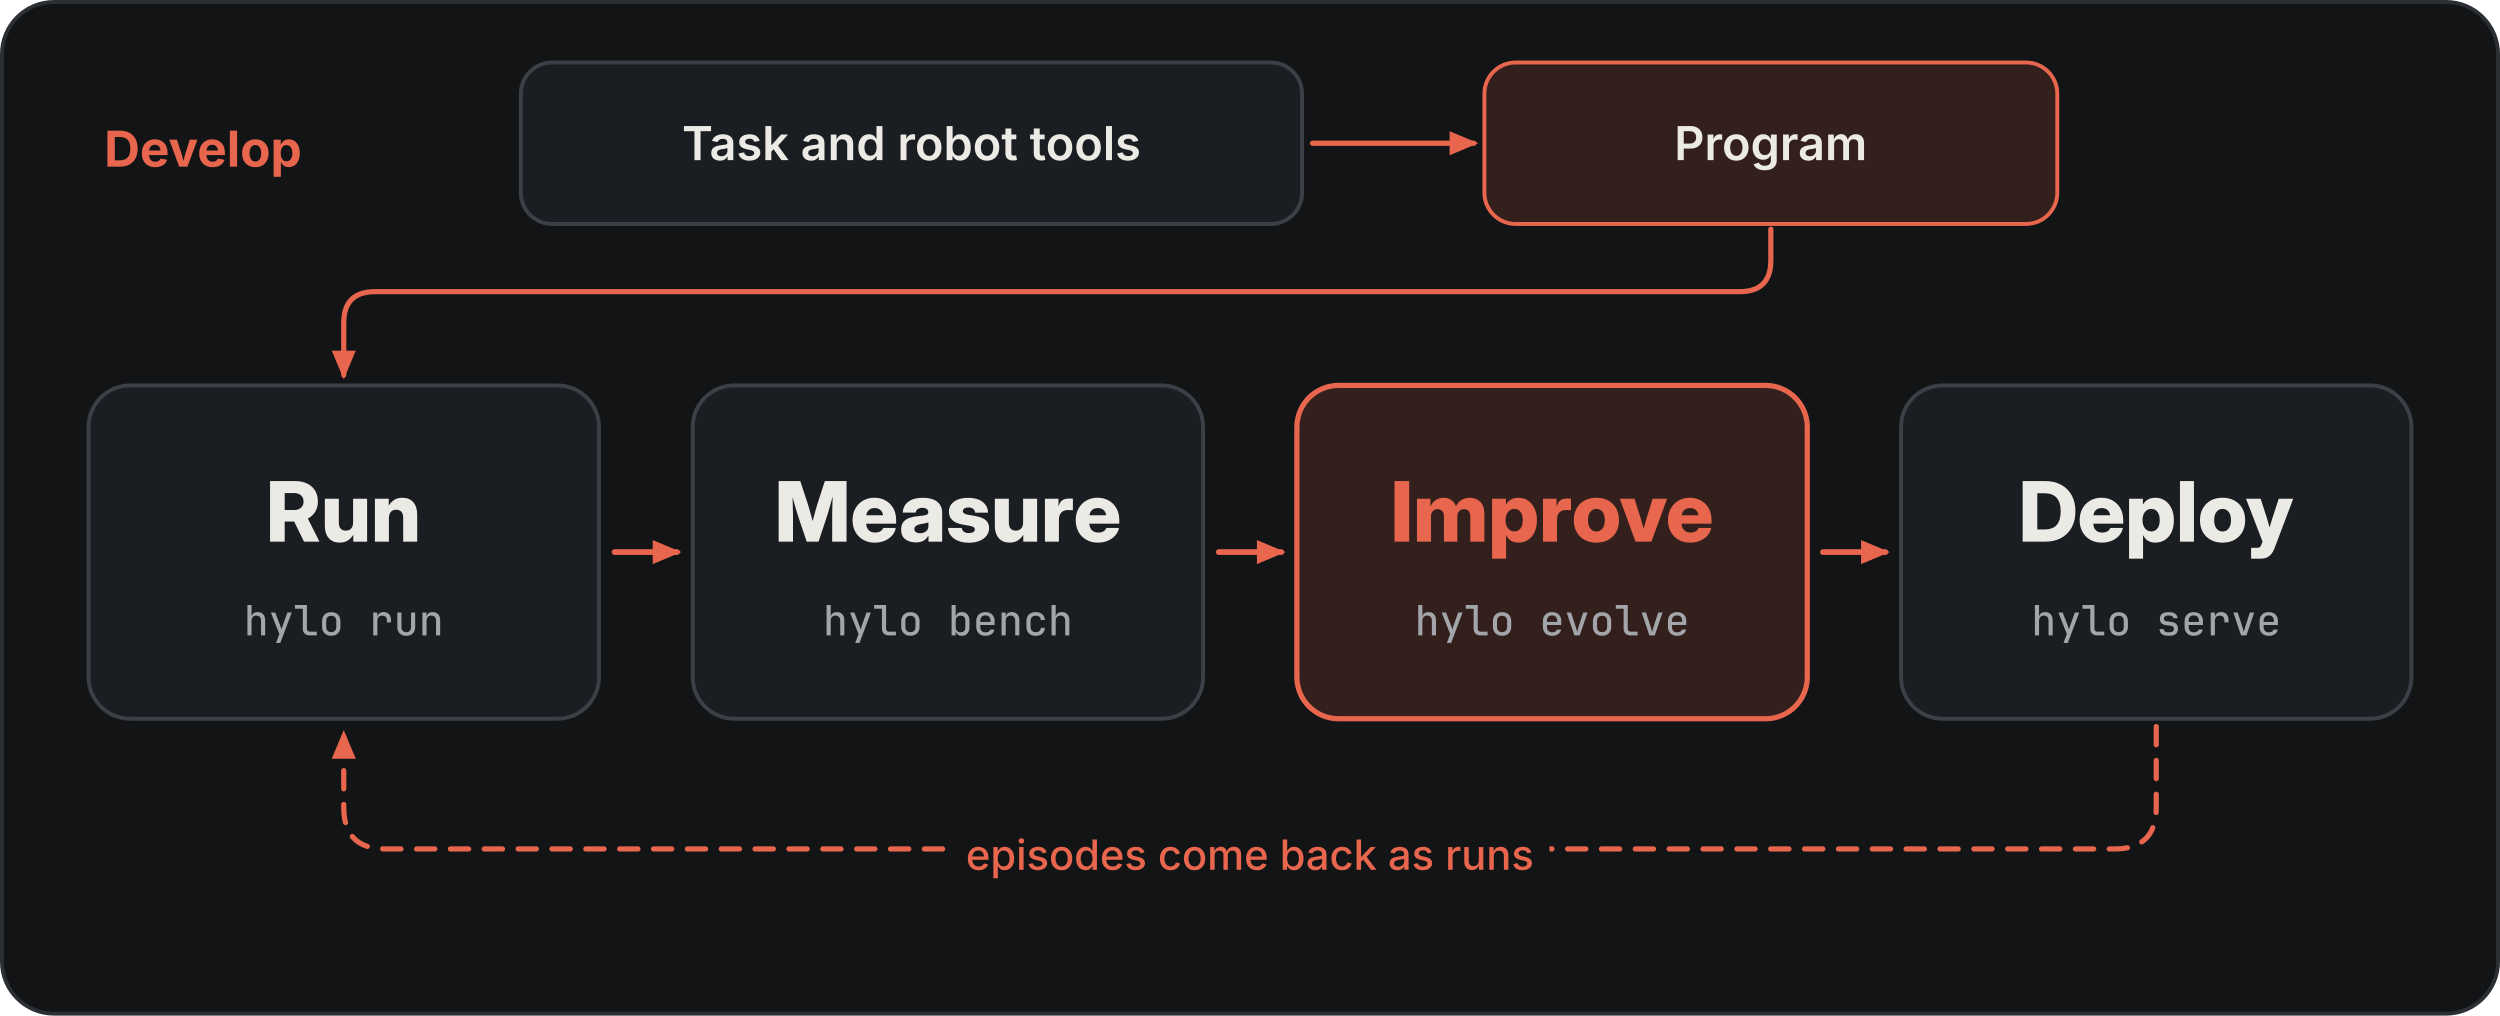
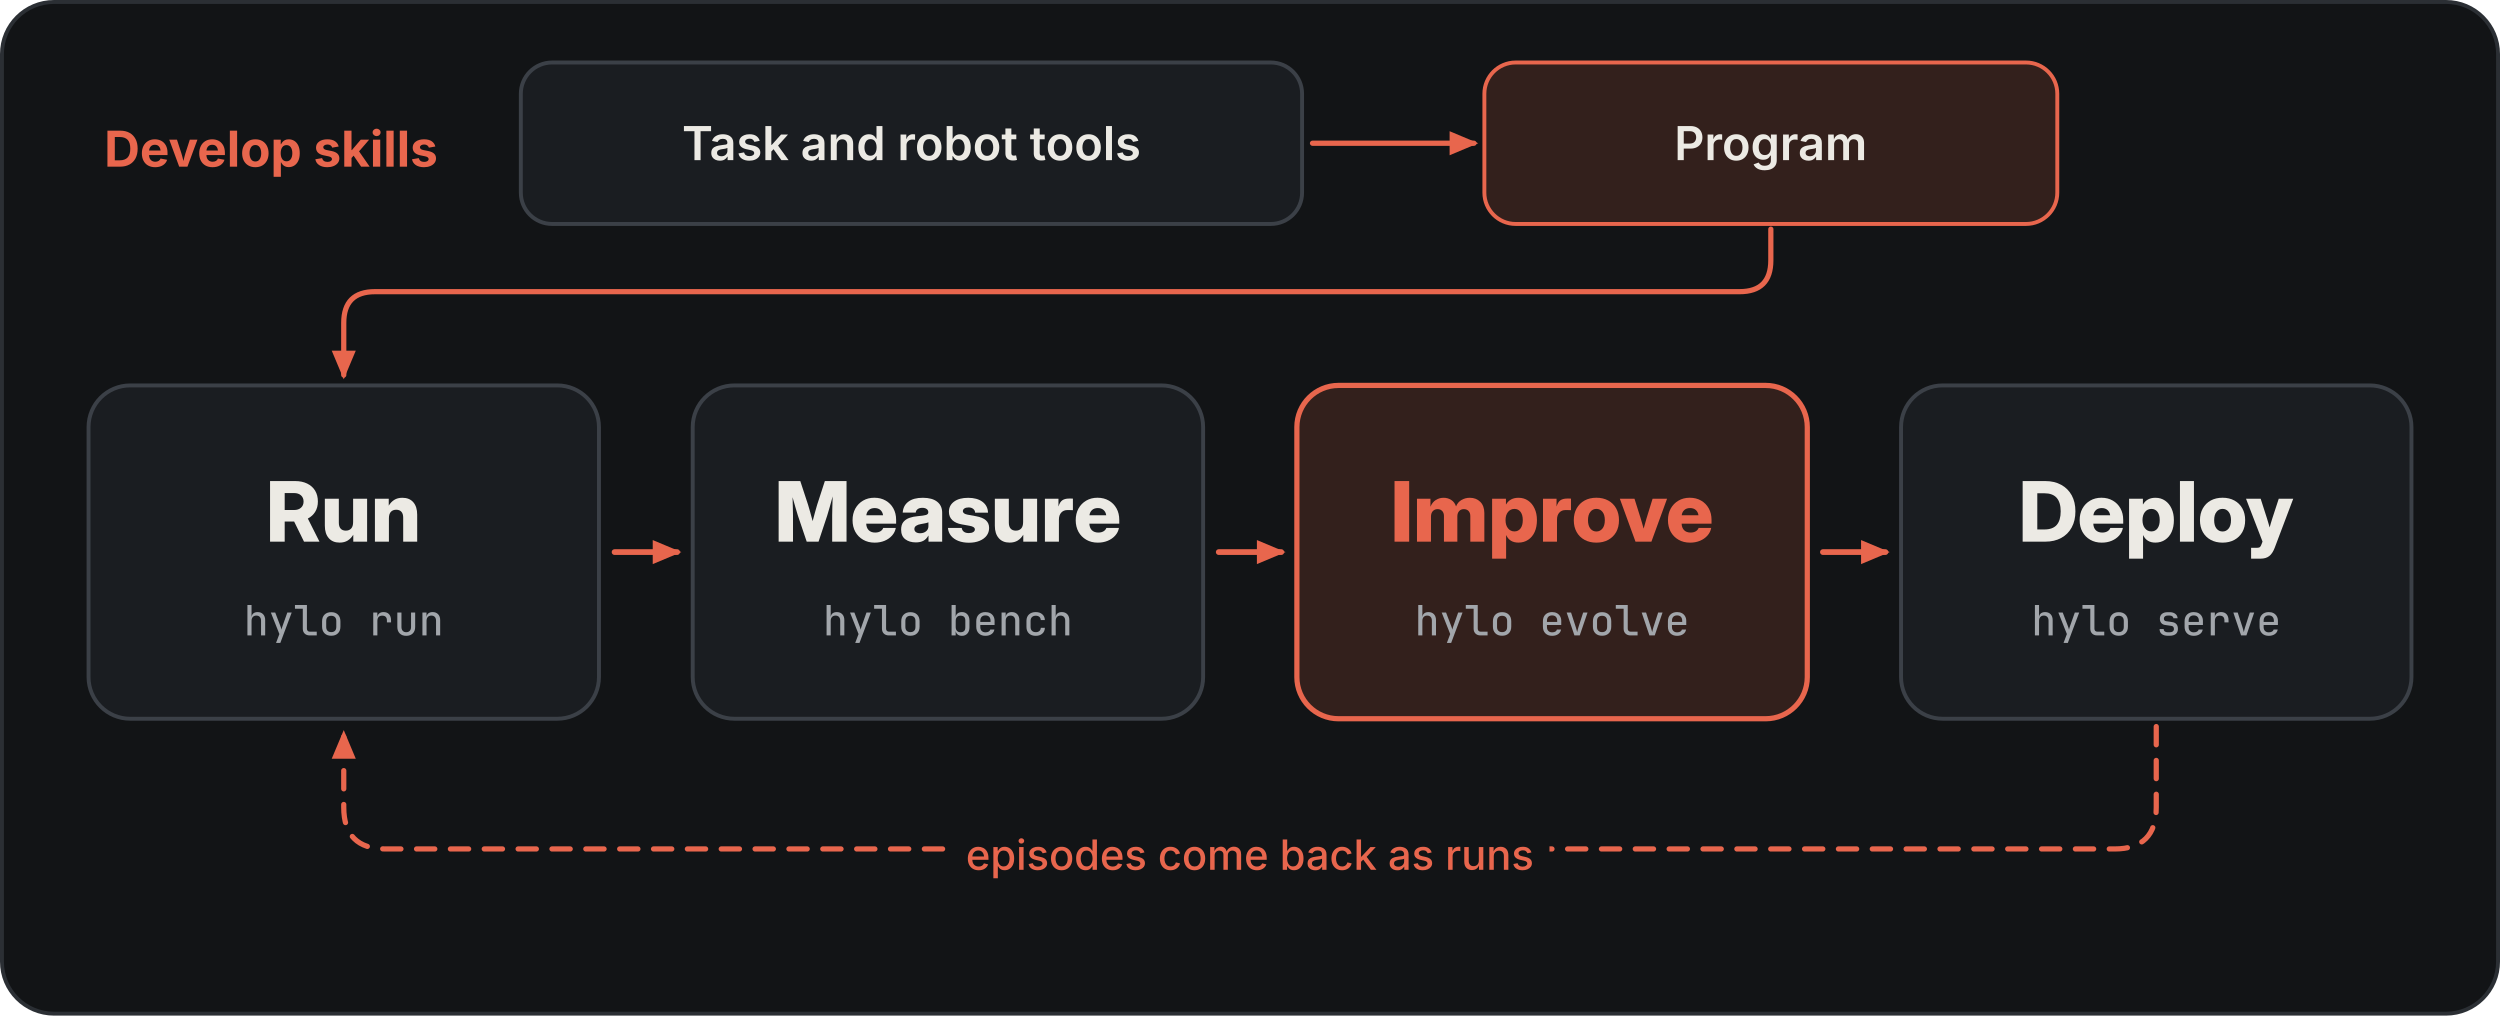
<svg xmlns="http://www.w3.org/2000/svg" viewBox="0 0 960 390" width="960" height="390" role="img" aria-labelledby="t d">
  <defs>
    <path id="b614" d="M633 -22Q462 -22 338 48Q214 118 148 247Q81 376 81 553Q81 726 148 856Q214 986 334 1059Q455 1132 618 1132Q764 1132 883 1070Q1002 1008 1072 882Q1143 756 1143 565V481H378Q383 344 454 274Q525 204 638 204Q717 204 774 238Q830 271 854 336L1126 285Q1085 146 956 62Q828 -22 633 -22ZM380 669H854Q843 778 784 842Q725 906 621 906Q513 906 451 840Q389 773 380 669Z" />
+     <path id="b689" d="M128 0V1118H428V0ZM278 1264Q210 1264 162 1309Q114 1354 114 1418Q114 1482 162 1527Q210 1572 278 1572Q346 1572 394 1527Q443 1482 443 1418Q443 1354 394 1309Q346 1264 278 1264Z" />
+     <path id="b727" d="M128 0V1490H428V688H445L811 1118H1158L740 633L1179 0H826L514 456L428 359V0Z" />
    <path id="b736" d="M428 1490V0H128V1490Z" />
    <path id="b790" d="M628 -22Q460 -22 337 50Q214 123 148 252Q81 382 81 554Q81 727 148 857Q214 987 337 1060Q460 1132 628 1132Q796 1132 919 1060Q1042 987 1108 857Q1175 727 1175 554Q1175 382 1108 252Q1042 123 919 50Q796 -22 628 -22ZM628 214Q748 214 809 311Q870 408 870 555Q870 703 809 800Q748 896 628 896Q508 896 448 800Q387 703 387 555Q387 408 448 311Q508 214 628 214Z" />
    <path id="b84" d="M659 0H135V1490H664Q888 1490 1050 1400Q1211 1311 1298 1144Q1385 978 1385 746Q1385 513 1298 346Q1211 179 1048 90Q885 0 659 0ZM440 263H644Q859 263 970 379Q1081 495 1081 746Q1081 996 970 1112Q860 1227 646 1227H440Z" />
    <path id="b843" d="M128 -418V1118H423V930H437Q457 974 496 1021Q534 1068 598 1100Q661 1132 756 1132Q880 1132 983 1068Q1086 1004 1148 876Q1209 748 1209 557Q1209 371 1149 242Q1089 114 986 48Q883 -19 754 -19Q663 -19 600 12Q537 43 498 88Q458 134 437 179H428V-418ZM662 222Q779 222 840 316Q902 410 902 558Q902 705 841 798Q780 892 662 892Q546 892 484 801Q421 710 421 558Q421 406 484 314Q547 222 662 222Z" />
+     <path id="b871" d="M572 -22Q370 -22 238 64Q107 150 78 306L357 354Q400 198 581 198Q667 198 716 230Q766 263 766 313Q766 398 622 428L429 468Q107 534 107 785Q107 946 236 1039Q365 1132 577 1132Q776 1132 894 1051Q1012 970 1043 834L777 787Q759 844 711 880Q663 917 581 917Q507 917 457 886Q407 854 407 804Q407 762 440 732Q472 703 551 687L752 647Q1072 582 1072 345Q1072 235 1008 152Q944 70 831 24Q718 -22 572 -22Z" />
    <path id="b980" d="M443 0 31 1118H350L538 538Q561 463 580 387Q600 311 618 233Q635 311 654 386Q672 462 696 538L882 1118H1197L784 0Z" />
    <path id="dx197" d="M456 1490V0H96V1490Z" />
    <path id="dx292" d="M96 0V1490H628L820 905Q842 834 873 722Q904 610 932 505Q960 610 990 722Q1021 834 1042 905L1232 1490H1765V0H1412V645Q1412 721 1416 850Q1421 980 1424 1113Q1387 978 1351 849Q1315 720 1291 645L1077 0H786L568 645Q545 717 510 840Q475 962 438 1093Q441 965 445 842Q449 718 449 645V0Z" />
    <path id="dx384" d="M96 0V1490H710Q883 1490 1009 1428Q1135 1367 1204 1254Q1272 1141 1272 986Q1272 843 1207 736Q1142 629 1025 568L1311 0H931L688 495H456V0ZM456 778H686Q794 778 857 835Q920 892 920 986Q920 1081 857 1138Q794 1195 685 1195H456Z" />
    <path id="dx507" d="M419 -18Q260 -18 158 60Q57 137 57 295Q57 414 112 483Q168 552 261 585Q354 618 467 627Q609 639 667 656Q725 673 725 721V726Q725 773 686 802Q646 832 578 832Q506 832 464 800Q421 768 416 714H96Q107 886 234 982Q360 1079 590 1079Q820 1079 943 982Q1066 886 1066 711V0H730V148H726Q679 63 605 22Q531 -18 419 -18ZM524 207Q610 207 669 254Q728 302 728 380V476Q701 463 653 453Q605 443 541 432Q472 421 428 392Q383 363 383 311Q383 262 422 234Q461 207 524 207Z" />
    <path id="dx614" d="M596 -24Q434 -24 312 47Q189 118 120 242Q52 367 52 528Q52 689 120 814Q189 938 310 1009Q431 1080 587 1080Q746 1080 866 1010Q987 941 1055 818Q1123 696 1123 536V443H388Q391 342 448 283Q506 224 608 224Q684 224 736 255Q787 286 806 338H1115Q1096 232 1023 150Q950 68 840 22Q729 -24 596 -24ZM390 649H802Q790 732 736 779Q682 826 596 826Q509 826 455 779Q401 732 390 649Z" />
    <path id="dx736" d="M440 1490V0H96V1490Z" />
    <path id="dx766" d="M96 0V1056H427V858Q473 971 560 1025Q647 1079 750 1079Q856 1079 940 1024Q1023 970 1056 866Q1096 969 1189 1024Q1282 1079 1395 1079Q1551 1079 1652 979Q1752 879 1752 703V0H1407V627Q1407 711 1362 756Q1318 800 1248 800Q1175 800 1132 751Q1088 702 1088 622V0H759V631Q759 708 716 754Q673 800 603 800Q533 800 486 752Q440 703 440 615V0Z" />
    <path id="dx773" d="M440 574V0H96V1056H436V885Q489 975 571 1027Q653 1079 772 1079Q944 1079 1040 969Q1135 859 1135 664V0H791V592Q791 686 746 736Q701 785 619 785Q538 785 489 734Q440 682 440 574Z" />
    <path id="dx790" d="M608 -24Q442 -24 317 44Q192 112 122 236Q52 360 52 528Q52 694 122 818Q192 943 317 1012Q442 1080 608 1080Q773 1080 898 1012Q1024 943 1094 818Q1163 694 1163 528Q1163 360 1094 236Q1024 113 898 44Q773 -24 608 -24ZM608 250Q698 250 756 322Q815 394 815 528Q815 662 756 734Q698 806 608 806Q518 806 460 734Q401 662 401 528Q401 394 459 322Q517 250 608 250Z" />
    <path id="dx84" d="M649 0H96V1490H649Q876 1490 1043 1398Q1210 1307 1302 1140Q1393 973 1393 745Q1393 517 1302 350Q1212 183 1045 92Q878 0 649 0ZM456 300H631Q836 300 934 412Q1031 525 1031 745Q1031 965 932 1078Q833 1190 627 1190H456Z" />
    <path id="dx843" d="M96 -418V1056H436V918H441Q536 1079 745 1079Q879 1079 981 1009Q1083 939 1140 815Q1198 691 1198 530Q1198 363 1142 238Q1085 114 982 46Q880 -23 742 -23Q528 -23 444 157H440V-418ZM645 252Q740 252 795 326Q850 400 850 530Q850 659 795 732Q740 805 645 805Q548 805 487 730Q426 655 426 530Q426 403 487 328Q548 252 645 252Z" />
    <path id="dx852" d="M96 0V1056H429V870H432Q461 971 522 1016Q584 1060 690 1060Q718 1060 740 1060Q763 1059 784 1058V774Q765 775 725 776Q685 777 648 777Q555 777 498 715Q440 653 440 541V0Z" />
    <path id="dx871" d="M562 -26Q416 -26 303 18Q190 62 122 144Q55 226 46 338H385Q393 279 437 245Q481 211 557 211Q628 211 668 236Q708 261 708 301Q708 367 580 390L389 424Q233 452 152 531Q70 610 70 735Q70 891 196 984Q322 1078 543 1078Q764 1078 895 980Q1026 882 1031 713H714Q713 768 668 805Q624 842 555 842Q488 842 450 816Q413 790 413 751Q413 686 527 664L739 625Q902 595 980 525Q1058 455 1058 337Q1058 229 996 147Q933 65 822 20Q710 -26 562 -26Z" />
    <path id="dx915" d="M459 -23Q287 -23 192 87Q96 197 96 392V1056H440V464Q440 370 485 320Q530 271 612 271Q693 271 742 322Q791 374 791 482V1056H1135V0H795V171Q742 81 660 29Q578 -23 459 -23Z" />
    <path id="dx980" d="M389 0 4 1056H364L517 570Q536 507 554 444Q572 382 589 320Q606 382 624 444Q641 507 659 570L809 1056H1165L780 0Z" />
    <path id="dx998" d="M129 -418V-151H275Q329 -151 351 -128Q373 -104 392 -46L410 2L4 1056H364L520 570Q537 515 553 460Q569 405 585 349Q600 405 616 460Q633 515 650 570L809 1056H1165L710 -149Q656 -292 574 -355Q493 -418 360 -418Z" />
    <path id="m507" d="M461 -25Q354 -25 268 14Q183 54 133 130Q83 206 83 316Q83 411 120 472Q157 534 219 570Q281 605 358 623Q434 641 513 650Q661 667 728 680Q795 692 795 751V757Q795 850 740 902Q686 953 581 953Q471 953 408 905Q345 857 322 800L115 854Q153 954 224 1015Q295 1076 386 1104Q478 1132 578 1132Q645 1132 721 1116Q797 1100 864 1058Q931 1017 973 940Q1015 863 1015 742V0H802V153H791Q758 87 678 31Q597 -25 461 -25ZM510 152Q599 152 663 188Q727 223 762 280Q796 337 796 403V546Q780 530 728 518Q675 507 617 499Q559 491 525 487Q432 474 366 436Q299 399 299 313Q299 233 358 192Q418 152 510 152Z" />
    <path id="m578" d="M703 -22Q601 -22 537 12Q473 47 436 93Q400 139 380 175H362V0H148V1490H368V936H380Q399 970 434 1016Q470 1063 534 1098Q598 1132 703 1132Q837 1132 942 1064Q1048 996 1109 867Q1170 738 1170 556Q1170 376 1110 246Q1050 116 944 47Q839 -22 703 -22ZM654 165Q750 165 814 217Q879 269 912 358Q945 447 945 558Q945 668 912 756Q880 843 816 894Q751 945 654 945Q512 945 438 838Q364 732 364 558Q364 383 439 274Q514 165 654 165Z" />
    <path id="m586" d="M618 -23Q460 -23 343 49Q226 121 161 250Q96 380 96 553Q96 727 161 858Q226 988 343 1060Q460 1132 618 1132Q792 1132 918 1044Q1045 957 1086 802L877 752Q854 839 788 892Q721 946 619 946Q518 946 452 893Q385 840 352 750Q320 661 320 553Q320 446 352 358Q385 269 452 216Q518 163 619 163Q723 163 791 218Q859 274 881 365L1089 315Q1048 157 921 67Q794 -23 618 -23Z" />
    <path id="m597" d="M564 -22Q428 -22 322 47Q217 116 156 246Q96 376 96 556Q96 738 157 867Q218 996 324 1064Q429 1132 564 1132Q668 1132 732 1098Q796 1063 832 1016Q867 970 886 936H898V1490H1118V0H904V175H886Q866 139 830 93Q793 47 729 12Q665 -22 564 -22ZM612 165Q752 165 827 274Q902 383 902 558Q902 732 828 838Q754 945 612 945Q515 945 450 894Q386 843 354 756Q321 668 321 558Q321 447 354 358Q387 269 452 217Q517 165 612 165Z" />
    <path id="m614" d="M630 -23Q465 -23 345 48Q225 119 160 248Q96 377 96 551Q96 723 160 854Q223 985 339 1058Q455 1132 611 1132Q738 1132 852 1076Q967 1019 1038 896Q1110 772 1110 570V492H317Q323 330 409 244Q495 159 632 159Q724 159 790 199Q857 239 886 317L1093 268Q1053 137 931 57Q809 -23 630 -23ZM318 656H892Q880 788 810 869Q739 950 612 950Q480 950 404 864Q327 777 318 656Z" />
    <path id="m689" d="M148 0V1118H368V0ZM259 1289Q202 1289 162 1327Q121 1365 121 1419Q121 1474 162 1512Q202 1550 259 1550Q316 1550 357 1512Q398 1474 398 1419Q398 1365 357 1327Q316 1289 259 1289Z" />
    <path id="m727" d="M148 0V1490H368V646H388L829 1118H1093L643 636L1124 0H852L475 501L368 394V0Z" />
    <path id="m766" d="M148 0V1118H357L362 909Q405 1025 491 1081Q577 1137 677 1137Q786 1137 858 1075Q930 1013 963 902Q1005 1015 1102 1076Q1198 1137 1317 1137Q1416 1137 1496 1094Q1576 1051 1624 966Q1671 881 1671 754V0H1451V732Q1451 844 1388 894Q1326 944 1241 944Q1137 944 1078 880Q1018 816 1018 716V0H801V746Q801 836 744 890Q686 944 597 944Q505 944 436 880Q368 817 368 695V0Z" />
    <path id="m773" d="M368 662V0H148V1118H358L359 903Q411 1021 498 1076Q586 1132 704 1132Q875 1132 980 1024Q1084 917 1084 710V0H864V683Q864 804 801 872Q738 940 628 940Q516 940 442 868Q368 795 368 662Z" />
    <path id="m790" d="M618 -23Q461 -23 344 49Q226 121 161 250Q96 380 96 553Q96 727 161 858Q226 988 344 1060Q461 1132 618 1132Q776 1132 894 1060Q1011 988 1076 858Q1141 727 1141 553Q1141 380 1076 250Q1011 121 894 49Q776 -23 618 -23ZM618 163Q720 163 786 216Q853 270 886 358Q918 447 918 553Q918 660 886 750Q853 839 786 892Q720 946 618 946Q517 946 451 892Q385 839 352 750Q320 660 320 553Q320 447 352 358Q385 270 451 216Q517 163 618 163Z" />
    <path id="m843" d="M148 -418V1118H362V936H380Q399 970 434 1016Q470 1063 534 1098Q598 1132 703 1132Q837 1132 942 1064Q1048 996 1109 867Q1170 738 1170 556Q1170 376 1110 246Q1050 116 944 47Q839 -22 703 -22Q601 -22 537 12Q473 47 436 93Q400 139 380 175H368V-418ZM654 165Q750 165 814 217Q879 269 912 358Q945 447 945 558Q945 668 912 756Q880 843 816 894Q751 945 654 945Q512 945 438 838Q364 732 364 558Q364 383 439 274Q514 165 654 165Z" />
    <path id="m852" d="M148 0V1118H361V938H373Q403 1029 480 1082Q558 1134 656 1134Q677 1134 704 1132Q732 1130 749 1128V918Q737 921 703 926Q669 930 634 930Q519 930 444 860Q368 789 368 679V0Z" />
    <path id="m871" d="M549 -23Q367 -23 248 56Q128 134 98 283L305 326Q350 155 551 155Q658 155 720 200Q783 244 783 306Q783 412 626 447L438 490Q130 559 130 799Q130 899 186 974Q241 1049 338 1090Q436 1132 563 1132Q744 1132 847 1054Q950 977 986 853L789 810Q768 869 716 914Q664 958 565 958Q474 958 413 917Q352 876 352 813Q352 757 392 722Q433 688 525 667L705 627Q1010 558 1010 325Q1010 223 952 144Q893 66 789 22Q685 -23 549 -23Z" />
    <path id="m915" d="M529 -14Q358 -14 253 94Q148 201 148 408V1118H368V435Q368 314 432 246Q495 178 604 178Q716 178 790 250Q864 323 864 456V1118H1085V0H874L873 217Q820 95 732 40Q645 -14 529 -14Z" />
    <path id="mono214" d="M337 -10Q275 -10 235 21Q195 52 186 107V0H88V730H187V572L185 444Q194 498 234 529Q275 560 337 560Q419 560 468 504Q517 449 517 354V196Q517 101 468 46Q419 -10 337 -10ZM302 76Q357 76 388 104Q418 133 418 197V353Q418 417 388 446Q357 474 302 474Q249 474 218 441Q187 408 187 348V202Q187 142 218 109Q249 76 302 76Z" />
    <path id="mono215" d="M308 -10Q207 -10 146 46Q85 103 85 202V349Q85 447 146 504Q207 560 308 560Q405 560 464 508Q524 457 527 368H429Q426 418 394 446Q361 473 308 473Q251 473 218 440Q184 408 184 349V202Q184 142 218 110Q251 78 308 78Q362 78 394 105Q426 132 429 182H527Q524 93 464 42Q405 -10 308 -10Z" />
    <path id="mono225" d="M300 -10Q201 -10 140 49Q80 108 80 210V340Q80 442 140 501Q201 560 300 560Q366 560 416 534Q465 507 492 460Q520 412 520 349V250H177V202Q177 142 210 108Q243 74 300 74Q348 74 379 92Q410 110 416 142H515Q505 72 446 31Q387 -10 300 -10ZM177 349V323H423V349Q423 412 391 446Q359 480 300 480Q241 480 209 446Q177 412 177 349Z" />
    <path id="mono252" d="M88 0V730H187V550L186 445H187Q194 499 232 530Q271 560 334 560Q416 560 465 508Q514 456 514 368V0H415V353Q415 412 385 444Q355 476 303 476Q249 476 218 442Q187 409 187 349V0Z" />
    <path id="mono275" d="M382 0Q307 0 262 44Q217 88 217 161V640H29V730H316V162Q316 129 334 110Q353 90 385 90H552V0Z" />
    <path id="mono283" d="M88 0V550H186V445H187Q194 499 232 530Q271 560 334 560Q416 560 465 508Q514 456 514 368V0H415V352Q415 412 385 444Q355 476 303 476Q249 476 218 442Q187 409 187 349V0Z" />
    <path id="mono290" d="M300 -8Q199 -8 140 50Q80 108 80 212V338Q80 442 140 500Q199 558 300 558Q401 558 460 500Q520 442 520 338V212Q520 108 460 50Q401 -8 300 -8ZM300 79Q356 79 388 110Q421 142 421 203V347Q421 408 388 440Q356 471 300 471Q244 471 212 440Q179 408 179 347V203Q179 142 212 110Q244 79 300 79Z" />
    <path id="mono320" d="M108 0V550H206V444H207Q215 498 254 529Q292 560 356 560Q441 560 488 508Q535 455 535 360V312H436V359Q436 474 323 474Q266 474 236 441Q207 408 207 347V0Z" />
    <path id="mono324" d="M278 -8Q184 -8 132 34Q80 76 80 152H178Q178 116 204 96Q231 75 278 75H322Q371 75 398 96Q424 117 424 155Q424 222 358 230L210 251Q151 260 119 300Q87 339 87 402Q87 476 137 517Q187 558 277 558H321Q405 558 457 518Q509 478 512 412H412Q410 440 386 458Q362 477 321 477H277Q232 477 208 457Q183 437 183 403Q183 348 238 341L377 321Q520 302 520 155Q520 77 468 34Q417 -8 322 -8Z" />
    <path id="mono337" d="M299 -10Q202 -10 144 47Q86 104 86 202V550H185V202Q185 144 216 110Q246 77 299 77Q353 77 384 110Q415 144 415 202V550H514V202Q514 104 456 47Q397 -10 299 -10Z" />
    <path id="mono361" d="M236 0 50 550H155L272 189Q282 157 290 126Q298 96 302 78Q306 96 313 126Q320 157 330 189L446 550H551L364 0Z" />
    <path id="mono368" d="M175 -180 255 33 50 550H155L279 225Q287 204 295 180Q303 156 306 138Q309 156 316 180Q323 204 331 225L446 550H551L278 -180Z" />
    <path id="sb375" d="M150 0V1490H707Q878 1490 995 1426Q1112 1362 1172 1250Q1232 1139 1232 997Q1232 854 1172 742Q1111 631 993 568Q875 504 703 504H417V0ZM417 724H668Q819 724 889 801Q959 878 959 997Q959 1116 889 1191Q819 1266 666 1266H417Z" />
    <path id="sb411" d="M83 1265V1490H1269V1265H810V0H543V1265Z" />
    <path id="sb507" d="M450 -23Q344 -23 259 16Q174 54 125 129Q76 204 76 314Q76 440 138 510Q199 579 296 610Q394 642 502 653Q648 669 713 682Q778 696 778 754V759Q778 841 728 886Q678 932 583 932Q485 932 427 889Q369 846 349 791L108 840Q157 988 286 1060Q414 1132 582 1132Q661 1132 742 1114Q822 1095 889 1052Q956 1008 997 934Q1038 859 1038 747V0H789V154H779Q742 82 661 30Q580 -23 450 -23ZM517 170Q637 170 708 239Q780 308 780 401V533Q762 519 716 508Q670 498 618 490Q567 483 533 478Q445 466 386 430Q328 394 328 317Q328 245 381 208Q434 170 517 170Z" />
    <path id="sb578" d="M728 -20Q632 -20 568 12Q505 45 467 91Q429 137 409 177H392V0H138V1490H398V933H409Q428 972 465 1018Q502 1065 566 1098Q630 1132 729 1132Q858 1132 962 1066Q1067 1000 1128 872Q1190 743 1190 557Q1190 373 1130 244Q1069 115 965 48Q861 -20 728 -20ZM658 194Q788 194 856 298Q923 401 923 558Q923 714 856 816Q790 918 658 918Q529 918 461 820Q393 721 393 558Q393 395 462 294Q531 194 658 194Z" />
    <path id="sb597" d="M550 -20Q418 -20 314 48Q209 115 149 244Q89 373 89 557Q89 743 150 872Q211 1000 316 1066Q420 1132 549 1132Q649 1132 712 1098Q776 1065 813 1018Q850 972 870 933H881V1490H1141V0H886V177H870Q849 137 811 91Q773 45 710 12Q646 -20 550 -20ZM621 194Q748 194 817 294Q886 395 886 558Q886 721 818 820Q749 918 621 918Q489 918 422 816Q355 714 355 558Q355 401 422 298Q490 194 621 194Z" />
    <path id="sb658" d="M620 -442Q418 -442 296 -368Q174 -294 132 -183L352 -104Q378 -152 438 -198Q497 -244 619 -244Q740 -244 813 -188Q886 -131 886 -11V200H864Q844 160 807 117Q770 74 708 46Q646 17 549 17Q421 17 316 78Q212 138 150 259Q89 380 89 562Q89 745 150 872Q212 1000 317 1066Q422 1132 551 1132Q650 1132 714 1099Q778 1066 816 1020Q854 973 874 933H888V1118H1143V-3Q1143 -153 1075 -250Q1007 -347 889 -394Q771 -442 620 -442ZM622 222Q749 222 818 313Q887 404 887 564Q887 723 819 820Q751 918 622 918Q490 918 422 817Q355 716 355 564Q355 409 423 316Q491 222 622 222Z" />
    <path id="sb727" d="M138 0V1490H398V667H417L820 1118H1125L692 635L1151 0H839L494 479L398 376V0Z" />
    <path id="sb736" d="M398 1490V0H138V1490Z" />
    <path id="sb766" d="M138 0V1118H382L390 905Q434 1024 520 1080Q607 1136 707 1136Q921 1136 994 893Q1039 1014 1136 1075Q1233 1136 1351 1136Q1502 1136 1604 1038Q1706 940 1706 754V0H1446V714Q1446 818 1389 866Q1332 914 1252 914Q1157 914 1103 855Q1049 796 1049 702V0H795V726Q795 811 742 862Q689 914 606 914Q520 914 459 856Q398 797 398 685V0Z" />
    <path id="sb773" d="M398 655V0H138V1118H384L387 895Q487 1132 733 1132Q906 1132 1010 1022Q1115 912 1115 711V0H855V671Q855 783 797 847Q739 911 637 911Q533 911 466 844Q398 777 398 655Z" />
    <path id="sb790" d="M623 -23Q460 -23 340 50Q220 122 154 252Q89 381 89 553Q89 727 154 858Q220 988 340 1060Q460 1132 623 1132Q786 1132 906 1060Q1026 988 1092 858Q1158 727 1158 553Q1158 381 1092 252Q1026 122 906 50Q786 -23 623 -23ZM623 188Q714 188 774 237Q834 286 864 369Q894 452 894 554Q894 657 864 740Q834 823 774 872Q714 921 623 921Q533 921 473 872Q413 823 384 740Q354 657 354 554Q354 452 384 369Q413 286 473 237Q533 188 623 188Z" />
    <path id="sb852" d="M138 0V1118H390V931H402Q432 1028 507 1080Q582 1133 678 1133Q728 1133 773 1126V887Q757 891 721 896Q685 900 650 900Q541 900 470 832Q398 765 398 658V0Z" />
    <path id="sb871" d="M561 -23Q368 -23 242 60Q117 142 88 294L331 340Q375 176 566 176Q662 176 718 214Q775 253 775 310Q775 405 624 438L433 479Q119 547 119 792Q119 896 176 972Q233 1048 334 1090Q436 1132 570 1132Q760 1132 870 1053Q981 974 1015 844L783 798Q763 856 713 897Q663 938 573 938Q491 938 435 902Q379 865 379 808Q379 759 416 728Q452 696 538 677L728 637Q1041 570 1041 335Q1041 229 980 148Q919 68 810 22Q702 -23 561 -23Z" />
    <path id="sb889" d="M655 1118V914H439V315Q439 254 464 226Q490 197 550 197Q568 197 597 202Q626 206 645 210L686 9Q643 -4 598 -10Q553 -15 512 -15Q351 -15 265 65Q179 145 179 293V914H20V1118H179V1384H439V1118Z" />
    <marker id="me8664d" viewBox="0 0 10 10" refX="8.5" refY="5" markerWidth="11" markerHeight="11" orient="auto-start-reverse" markerUnits="userSpaceOnUse">
      <path d="M0,0.8 L10,5 L0,9.2 z" fill="#e8664d" />
    </marker>
  </defs>
  <rect x="0.75" y="0.75" width="958.5" height="388.5" rx="20" fill="#121416" stroke="#2b2f34" stroke-width="1.5" />
  <g transform="translate(40.0 64.0) scale(0.00928 -0.00928)" fill="#e8664d">
    <use href="#b84" x="0" />
    <use href="#b614" x="1479" />
    <use href="#b980" x="2662" />
    <use href="#b614" x="3853" />
    <use href="#b736" x="5073" />
    <use href="#b790" x="5628" />
    <use href="#b843" x="6884" />
+     <use href="#b871" x="8660" />
+     <use href="#b727" x="9807" />
+     <use href="#b689" x="10995" />
+     <use href="#b736" x="11550" />
+     <use href="#b736" x="12105" />
+     <use href="#b871" x="12660" />
  </g>
  <rect x="200.0" y="24.0" width="300.0" height="62.0" rx="12" fill="#1a1d21" stroke="#3b4047" stroke-width="1.5" />
  <g transform="translate(261.9 61.5) scale(0.00879 -0.00879)" fill="#eceae4">
    <use href="#sb411" x="0" />
    <use href="#sb507" x="1202" />
    <use href="#sb871" x="2378" />
    <use href="#sb727" x="3503" />
    <use href="#sb507" x="5185" />
    <use href="#sb773" x="6361" />
    <use href="#sb597" x="7614" />
    <use href="#sb852" x="9408" />
    <use href="#sb790" x="10176" />
    <use href="#sb578" x="11423" />
    <use href="#sb790" x="12701" />
    <use href="#sb889" x="13948" />
    <use href="#sb889" x="15187" />
    <use href="#sb790" x="15890" />
    <use href="#sb790" x="17137" />
    <use href="#sb736" x="18384" />
    <use href="#sb871" x="18920" />
  </g>
  <rect x="570.0" y="24.0" width="220.0" height="62.0" rx="12" fill="#33201c" stroke="#e8664d" stroke-width="1.5" />
  <g transform="translate(642.9 61.5) scale(0.00879 -0.00879)" fill="#eceae4">
    <use href="#sb375" x="0" />
    <use href="#sb852" x="1321" />
    <use href="#sb790" x="2089" />
    <use href="#sb658" x="3336" />
    <use href="#sb852" x="4617" />
    <use href="#sb507" x="5411" />
    <use href="#sb766" x="6587" />
  </g>
  <path d="M504.0,55.0 L566.0,55.0" fill="none" stroke="#e8664d" stroke-width="2" stroke-linecap="round" stroke-linejoin="round" marker-end="url(#me8664d)" />
  <path d="M680.0,88.0 L680.0,100.0 Q680.0,112.0 668.0,112.0 L144.0,112.0 Q132.0,112.0 132.0,124.0 L132.0,144.0" fill="none" stroke="#e8664d" stroke-width="2" stroke-linecap="round" stroke-linejoin="round" marker-end="url(#me8664d)" />
  <rect x="34.0" y="148.0" width="196.0" height="128.0" rx="16" fill="#1a1d21" stroke="#3b4047" stroke-width="1.5" />
  <g transform="translate(102.2 208.0) scale(0.01562 -0.01562)" fill="#eceae4">
    <use href="#dx384" x="0" />
    <use href="#dx915" x="1347" />
    <use href="#dx773" x="2578" />
  </g>
  <g transform="translate(93.6 244.0) scale(0.016 -0.016)" fill="#a2a6ab">
    <use href="#mono252" x="0" />
    <use href="#mono368" x="600" />
    <use href="#mono275" x="1200" />
    <use href="#mono290" x="1800" />
    <use href="#mono320" x="3000" />
    <use href="#mono337" x="3600" />
    <use href="#mono283" x="4200" />
  </g>
  <path d="M236.0,212.0 L260.0,212.0" fill="none" stroke="#e8664d" stroke-width="2.2" stroke-linecap="round" stroke-linejoin="round" marker-end="url(#me8664d)" />
  <rect x="266.0" y="148.0" width="196.0" height="128.0" rx="16" fill="#1a1d21" stroke="#3b4047" stroke-width="1.5" />
  <g transform="translate(297.5 208.0) scale(0.01562 -0.01562)" fill="#eceae4">
    <use href="#dx292" x="0" />
    <use href="#dx614" x="1861" />
    <use href="#dx507" x="3050" />
    <use href="#dx871" x="4212" />
    <use href="#dx915" x="5315" />
    <use href="#dx852" x="6546" />
    <use href="#dx614" x="7347" />
  </g>
  <g transform="translate(316.0 244.0) scale(0.016 -0.016)" fill="#a2a6ab">
    <use href="#mono252" x="0" />
    <use href="#mono368" x="600" />
    <use href="#mono275" x="1200" />
    <use href="#mono290" x="1800" />
    <use href="#mono214" x="3000" />
    <use href="#mono225" x="3600" />
    <use href="#mono283" x="4200" />
    <use href="#mono215" x="4800" />
    <use href="#mono252" x="5400" />
  </g>
  <path d="M468.0,212.0 L492.0,212.0" fill="none" stroke="#e8664d" stroke-width="2.2" stroke-linecap="round" stroke-linejoin="round" marker-end="url(#me8664d)" />
  <rect x="498.0" y="148.0" width="196.0" height="128.0" rx="16" fill="#33201c" stroke="#e8664d" stroke-width="2" />
  <g transform="translate(534.0 208.0) scale(0.01562 -0.01562)" fill="#e8664d">
    <use href="#dx197" x="0" />
    <use href="#dx766" x="552" />
    <use href="#dx843" x="2399" />
    <use href="#dx852" x="3650" />
    <use href="#dx790" x="4451" />
    <use href="#dx980" x="5631" />
    <use href="#dx614" x="6766" />
  </g>
  <g transform="translate(543.2 244.0) scale(0.016 -0.016)" fill="#a2a6ab">
    <use href="#mono252" x="0" />
    <use href="#mono368" x="600" />
    <use href="#mono275" x="1200" />
    <use href="#mono290" x="1800" />
    <use href="#mono225" x="3000" />
    <use href="#mono361" x="3600" />
    <use href="#mono290" x="4200" />
    <use href="#mono275" x="4800" />
    <use href="#mono361" x="5400" />
    <use href="#mono225" x="6000" />
  </g>
  <path d="M700.0,212.0 L724.0,212.0" fill="none" stroke="#e8664d" stroke-width="2.2" stroke-linecap="round" stroke-linejoin="round" marker-end="url(#me8664d)" />
  <rect x="730.0" y="148.0" width="196.0" height="128.0" rx="16" fill="#1a1d21" stroke="#3b4047" stroke-width="1.5" />
  <g transform="translate(775.2 208.0) scale(0.01562 -0.01562)" fill="#eceae4">
    <use href="#dx84" x="0" />
    <use href="#dx614" x="1445" />
    <use href="#dx843" x="2616" />
    <use href="#dx736" x="3867" />
    <use href="#dx790" x="4403" />
    <use href="#dx998" x="5583" />
  </g>
  <g transform="translate(780.0 244.0) scale(0.016 -0.016)" fill="#a2a6ab">
    <use href="#mono252" x="0" />
    <use href="#mono368" x="600" />
    <use href="#mono275" x="1200" />
    <use href="#mono290" x="1800" />
    <use href="#mono324" x="3000" />
    <use href="#mono225" x="3600" />
    <use href="#mono320" x="4200" />
    <use href="#mono361" x="4800" />
    <use href="#mono225" x="5400" />
  </g>
  <path d="M828.0,279.0 L828.0,310.0 Q828.0,326.0 812.0,326.0 L148.0,326.0 Q132.0,326.0 132.0,310.0 L132.0,282.0" fill="none" stroke="#e8664d" stroke-width="2" stroke-linecap="round" stroke-linejoin="round" stroke-dasharray="7 6" marker-end="url(#me8664d)" />
  <rect x="364.9" y="317.0" width="230.1" height="24.0" rx="6" fill="#121416" />
  <g transform="translate(370.9 334.0) scale(0.00781 -0.00781)" fill="#e8664d">
    <use href="#m614" x="0" />
    <use href="#m843" x="1203" />
    <use href="#m689" x="2469" />
    <use href="#m871" x="2985" />
    <use href="#m790" x="4088" />
    <use href="#m597" x="5325" />
    <use href="#m614" x="6591" />
    <use href="#m871" x="7794" />
    <use href="#m586" x="9443" />
    <use href="#m790" x="10625" />
    <use href="#m766" x="11862" />
    <use href="#m614" x="13681" />
    <use href="#m578" x="15430" />
    <use href="#m507" x="16716" />
    <use href="#m586" x="17879" />
    <use href="#m727" x="19061" />
    <use href="#m507" x="20752" />
    <use href="#m871" x="21915" />
    <use href="#m852" x="23564" />
    <use href="#m915" x="24356" />
    <use href="#m773" x="25588" />
    <use href="#m871" x="26820" />
  </g>
</svg>
